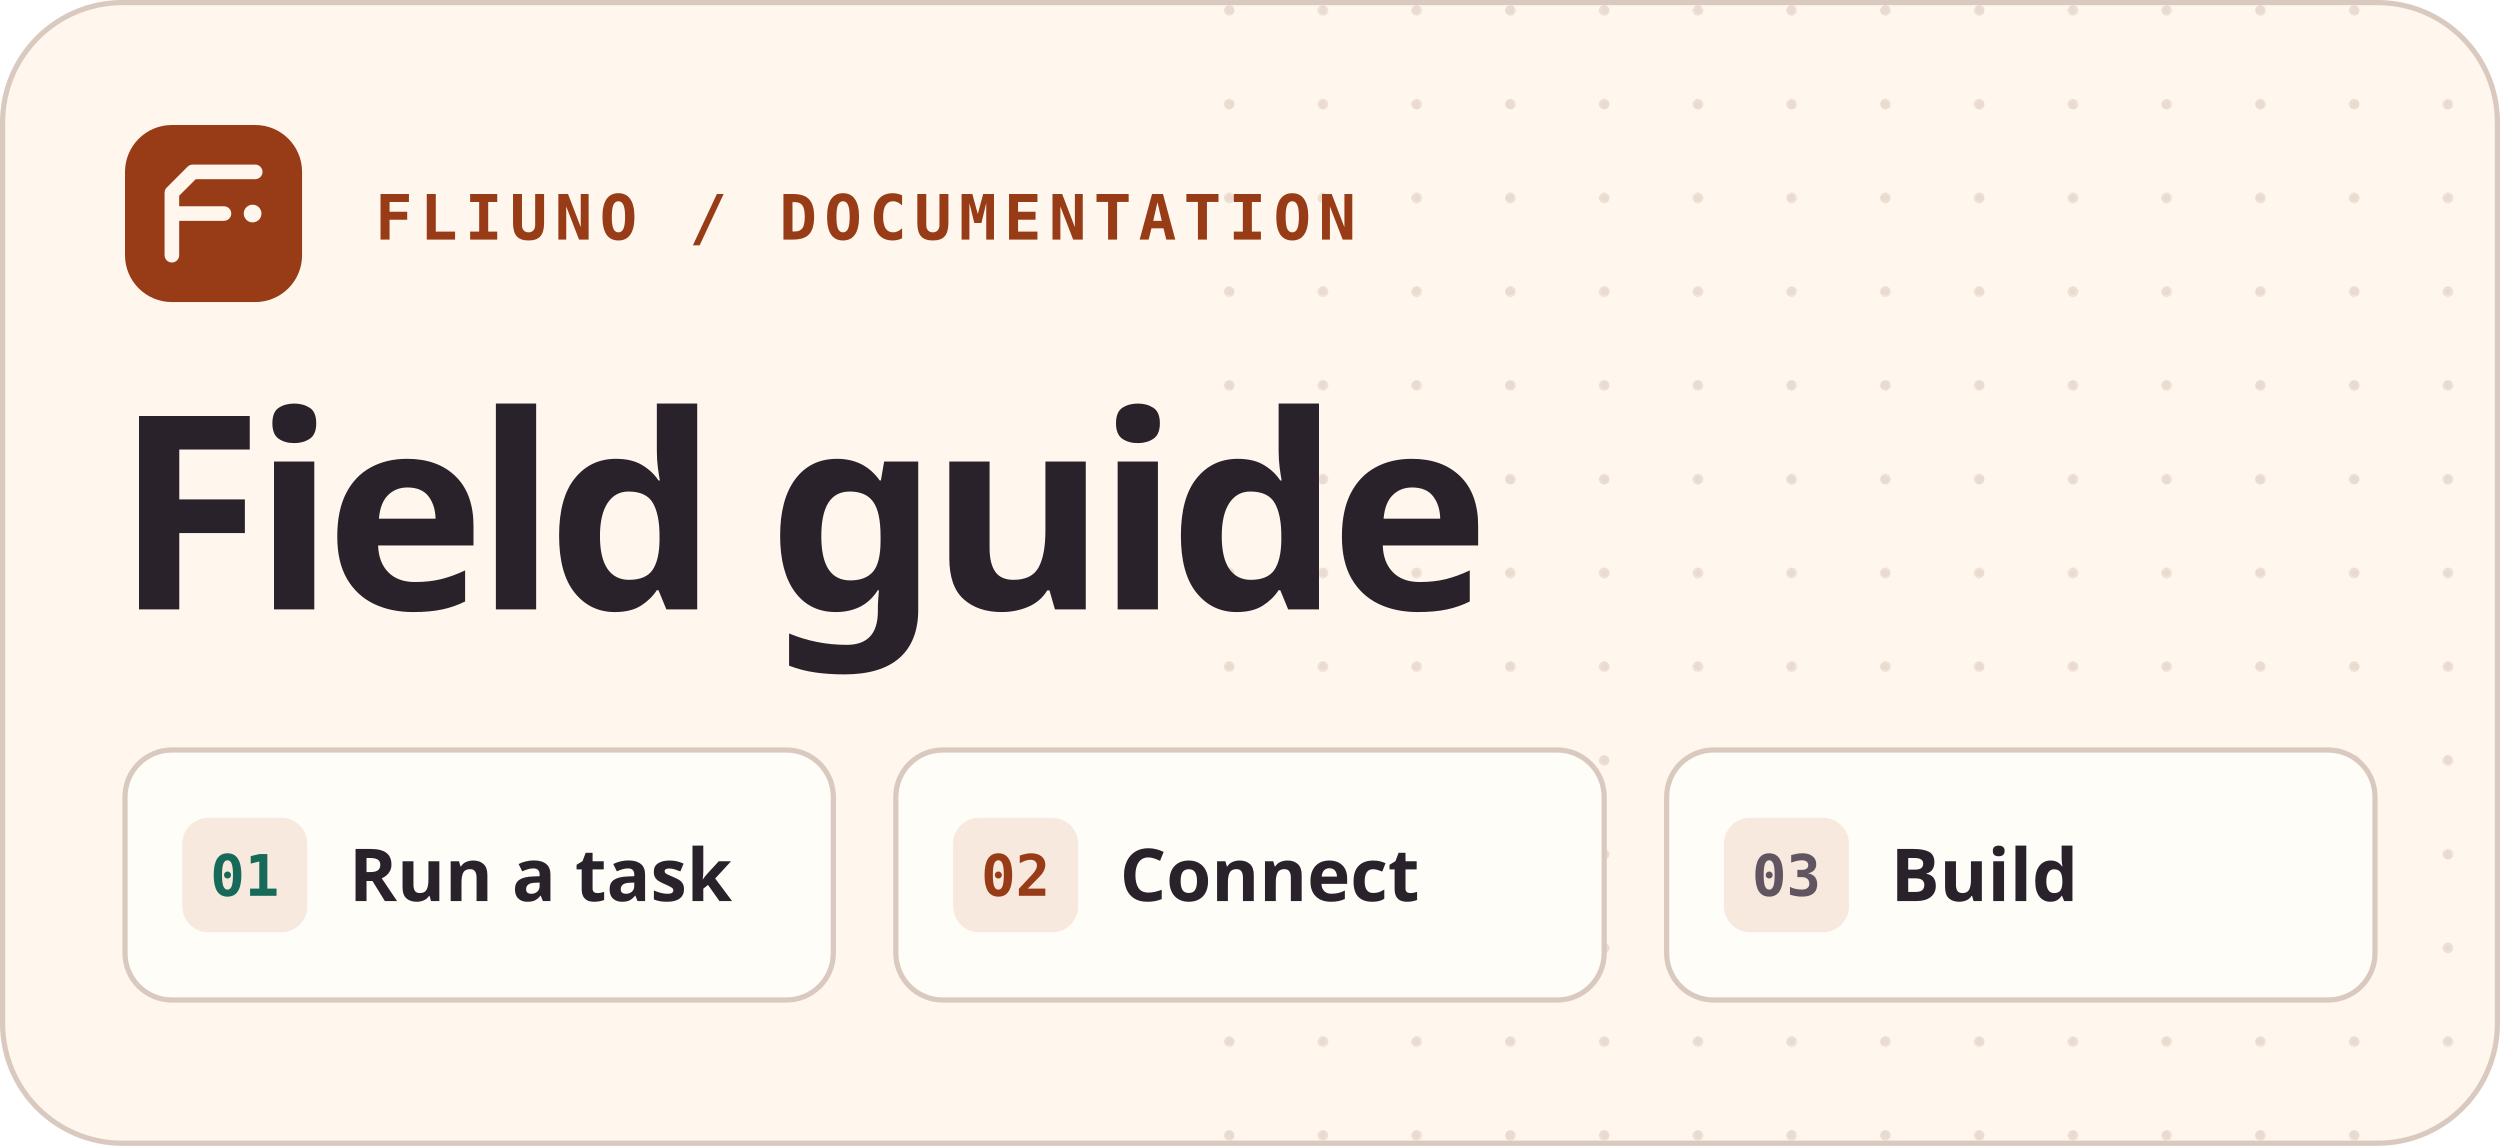
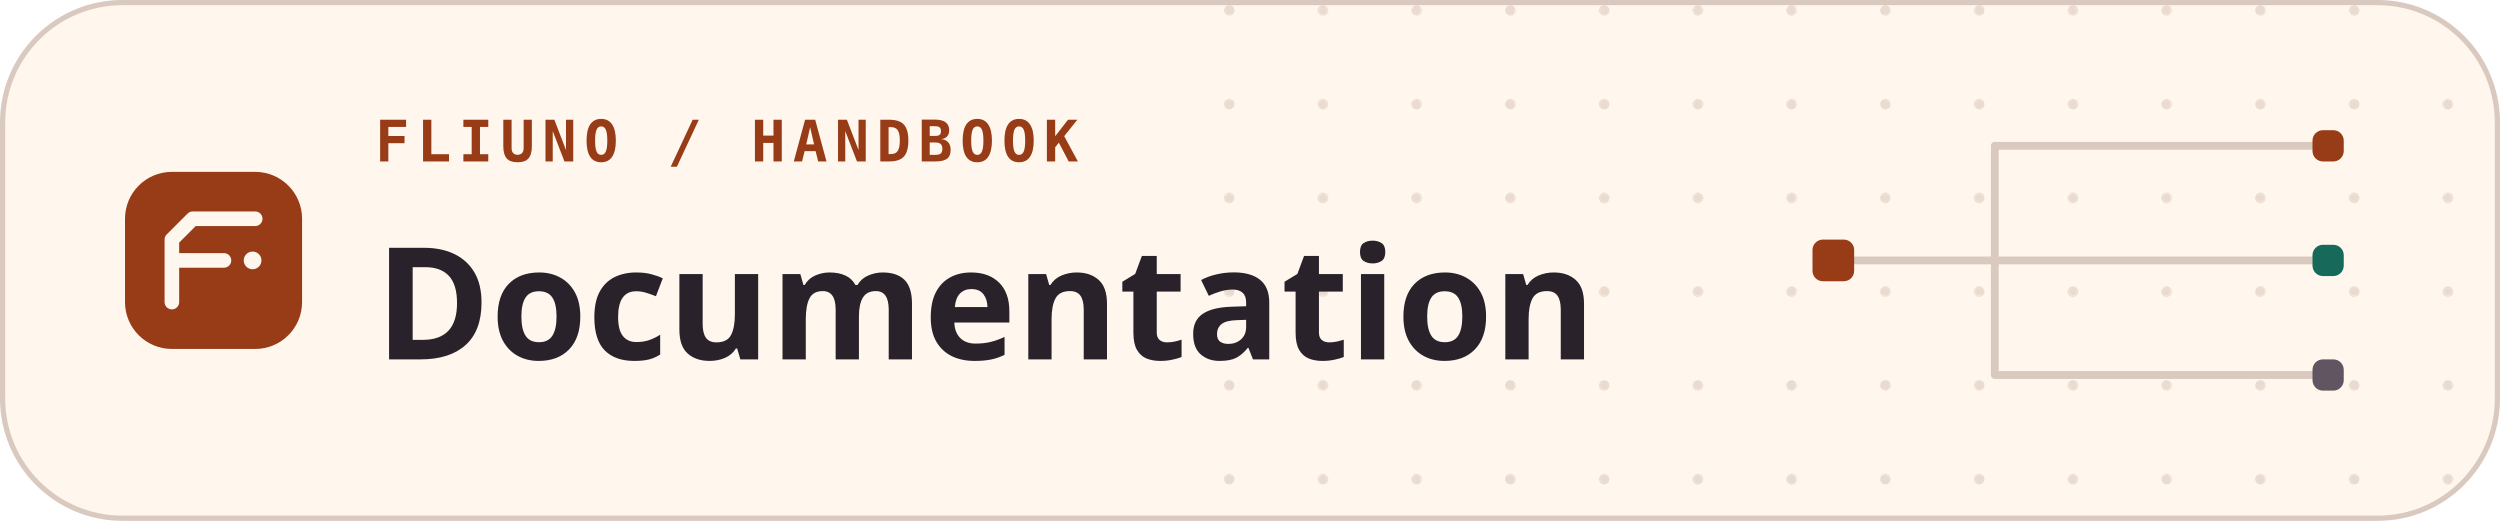
- <svg xmlns="http://www.w3.org/2000/svg" width="480" height="220" viewBox="0 0 480 220" role="img" aria-labelledby="title desc">
+ <svg xmlns="http://www.w3.org/2000/svg" width="480" height="100" viewBox="0 0 480 100" role="img" aria-labelledby="title desc">
  <defs>
    <clipPath id="frame">
-       <rect x="0.5" y="0.5" width="479" height="219" rx="23" fill="#fff7ed" stroke="none" />
+       <rect x="0.5" y="0.5" width="479" height="99" rx="23" fill="#fff7ed" stroke="none" />
    </clipPath>
    <pattern id="grid" width="18" height="18" patternUnits="userSpaceOnUse">
      <circle cx="2" cy="2" r="1" fill="#eadbd0" />
    </pattern>
  </defs>
  <g clip-path="url(#frame)">
-     <rect x="0" y="0" width="480" height="220" rx="23" fill="#fff7ed" stroke="none" />
-     <rect x="225.6" y="0" width="254.4" height="220" rx="0" fill="url(#grid)" stroke="none" />
-     <g transform="translate(24 24)">
+     <rect x="0" y="0" width="480" height="100" rx="23" fill="#fff7ed" stroke="none" />
+     <rect x="225.6" y="0" width="254.4" height="100" rx="0" fill="url(#grid)" stroke="none" />
+     <g transform="translate(24 33)">
      <rect x="0" y="0" width="34" height="34" rx="9" fill="#983c17" stroke="none" />
      <path d="M9 25V13l4-4h12M9 17h10" fill="none" stroke="#fff7ed" stroke-width="2.8" stroke-linecap="round" stroke-linejoin="round" />
      <circle cx="24.5" cy="17" r="1.7" fill="#fff7ed" />
    </g>
-     <text x="72" y="46" font-family="'Cascadia Mono', Consolas, monospace" font-size="12" fill="#983c17" font-weight="650" letter-spacing="1.4" text-anchor="start">FLIUNO / DOCUMENTATION</text>
-     <text x="22" y="117" font-family="system-ui, 'Segoe UI', sans-serif" font-size="52" fill="#29222b" font-weight="750" letter-spacing="-2" text-anchor="start">Field guide</text>
-     <rect x="24" y="144" width="136" height="48" rx="9" fill="#fffdf8" stroke="#d9c9bf" />
-     <rect x="35" y="157" width="24" height="22" rx="5" fill="#f7e9de" stroke="none" />
-     <text x="47" y="172" font-family="'Cascadia Mono', Consolas, monospace" font-size="11" fill="#17695a" font-weight="650" letter-spacing="0" text-anchor="middle">01</text>
-     <text x="67" y="173" font-family="system-ui, 'Segoe UI', sans-serif" font-size="14" fill="#29222b" font-weight="650" letter-spacing="0" text-anchor="start">Run a task</text>
-     <rect x="172" y="144" width="136" height="48" rx="9" fill="#fffdf8" stroke="#d9c9bf" />
-     <rect x="183" y="157" width="24" height="22" rx="5" fill="#f7e9de" stroke="none" />
-     <text x="195" y="172" font-family="'Cascadia Mono', Consolas, monospace" font-size="11" fill="#983c17" font-weight="650" letter-spacing="0" text-anchor="middle">02</text>
-     <text x="215" y="173" font-family="system-ui, 'Segoe UI', sans-serif" font-size="14" fill="#29222b" font-weight="650" letter-spacing="0" text-anchor="start">Connect</text>
-     <rect x="320" y="144" width="136" height="48" rx="9" fill="#fffdf8" stroke="#d9c9bf" />
-     <rect x="331" y="157" width="24" height="22" rx="5" fill="#f7e9de" stroke="none" />
-     <text x="343" y="172" font-family="'Cascadia Mono', Consolas, monospace" font-size="11" fill="#615561" font-weight="650" letter-spacing="0" text-anchor="middle">03</text>
-     <text x="363" y="173" font-family="system-ui, 'Segoe UI', sans-serif" font-size="14" fill="#29222b" font-weight="650" letter-spacing="0" text-anchor="start">Build</text>
+     <text x="72" y="31" font-family="'Cascadia Mono', Consolas, monospace" font-size="11" fill="#983c17" font-weight="650" letter-spacing="1.4" text-anchor="start">FLIUNO / HANDBOOK</text>
+     <text x="72" y="69" font-family="system-ui, 'Segoe UI', sans-serif" font-size="30" fill="#29222b" font-weight="750" letter-spacing="0" text-anchor="start">Documentation</text>
+     <path d="M352 50H447M383 50v-22H447M383 50v22H447" fill="none" stroke="#d9c9bf" stroke-width="1.5" stroke-linecap="round" stroke-linejoin="round" />
+     <rect x="348" y="46" width="8" height="8" rx="2" fill="#983c17" stroke="none" />
+     <rect x="444" y="25" width="6" height="6" rx="2" fill="#983c17" stroke="none" />
+     <rect x="444" y="47" width="6" height="6" rx="2" fill="#17695a" stroke="none" />
+     <rect x="444" y="69" width="6" height="6" rx="2" fill="#615561" stroke="none" />
  </g>
-   <rect x="0.5" y="0.5" width="479" height="219" rx="23" fill="none" stroke="#d9c9bf" />
+   <rect x="0.5" y="0.5" width="479" height="99" rx="23" fill="none" stroke="#d9c9bf" />
</svg>
